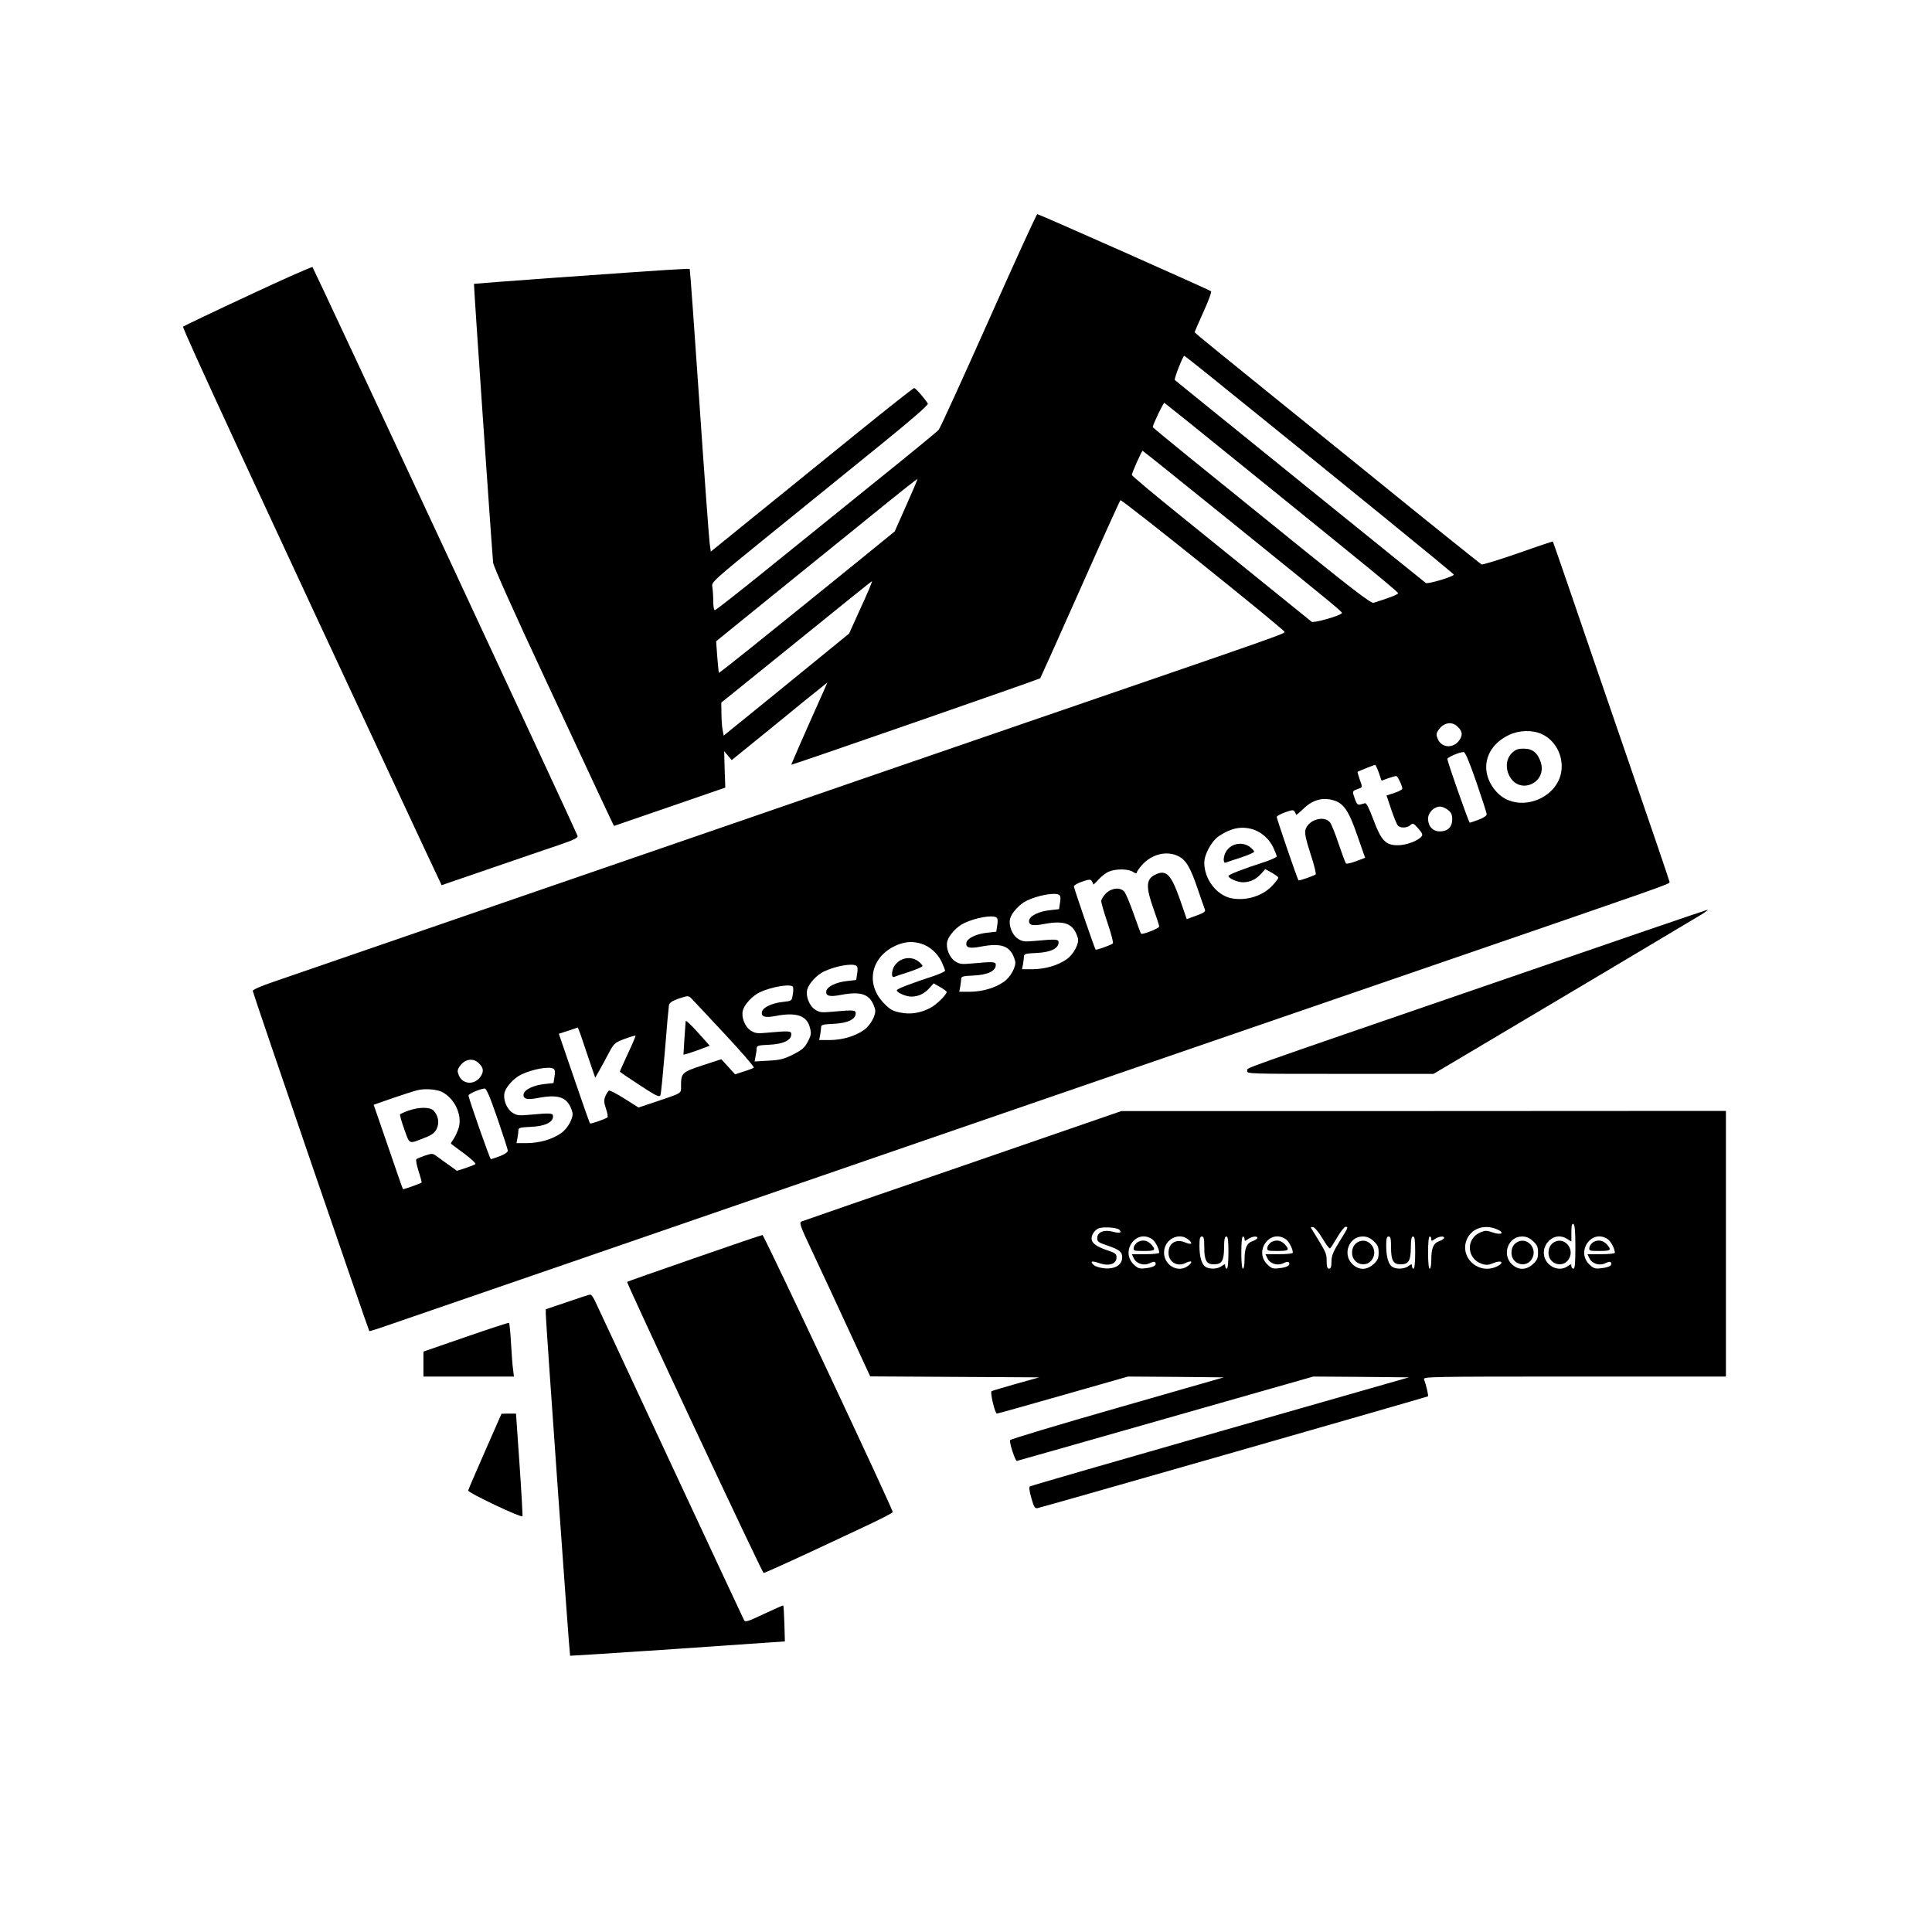
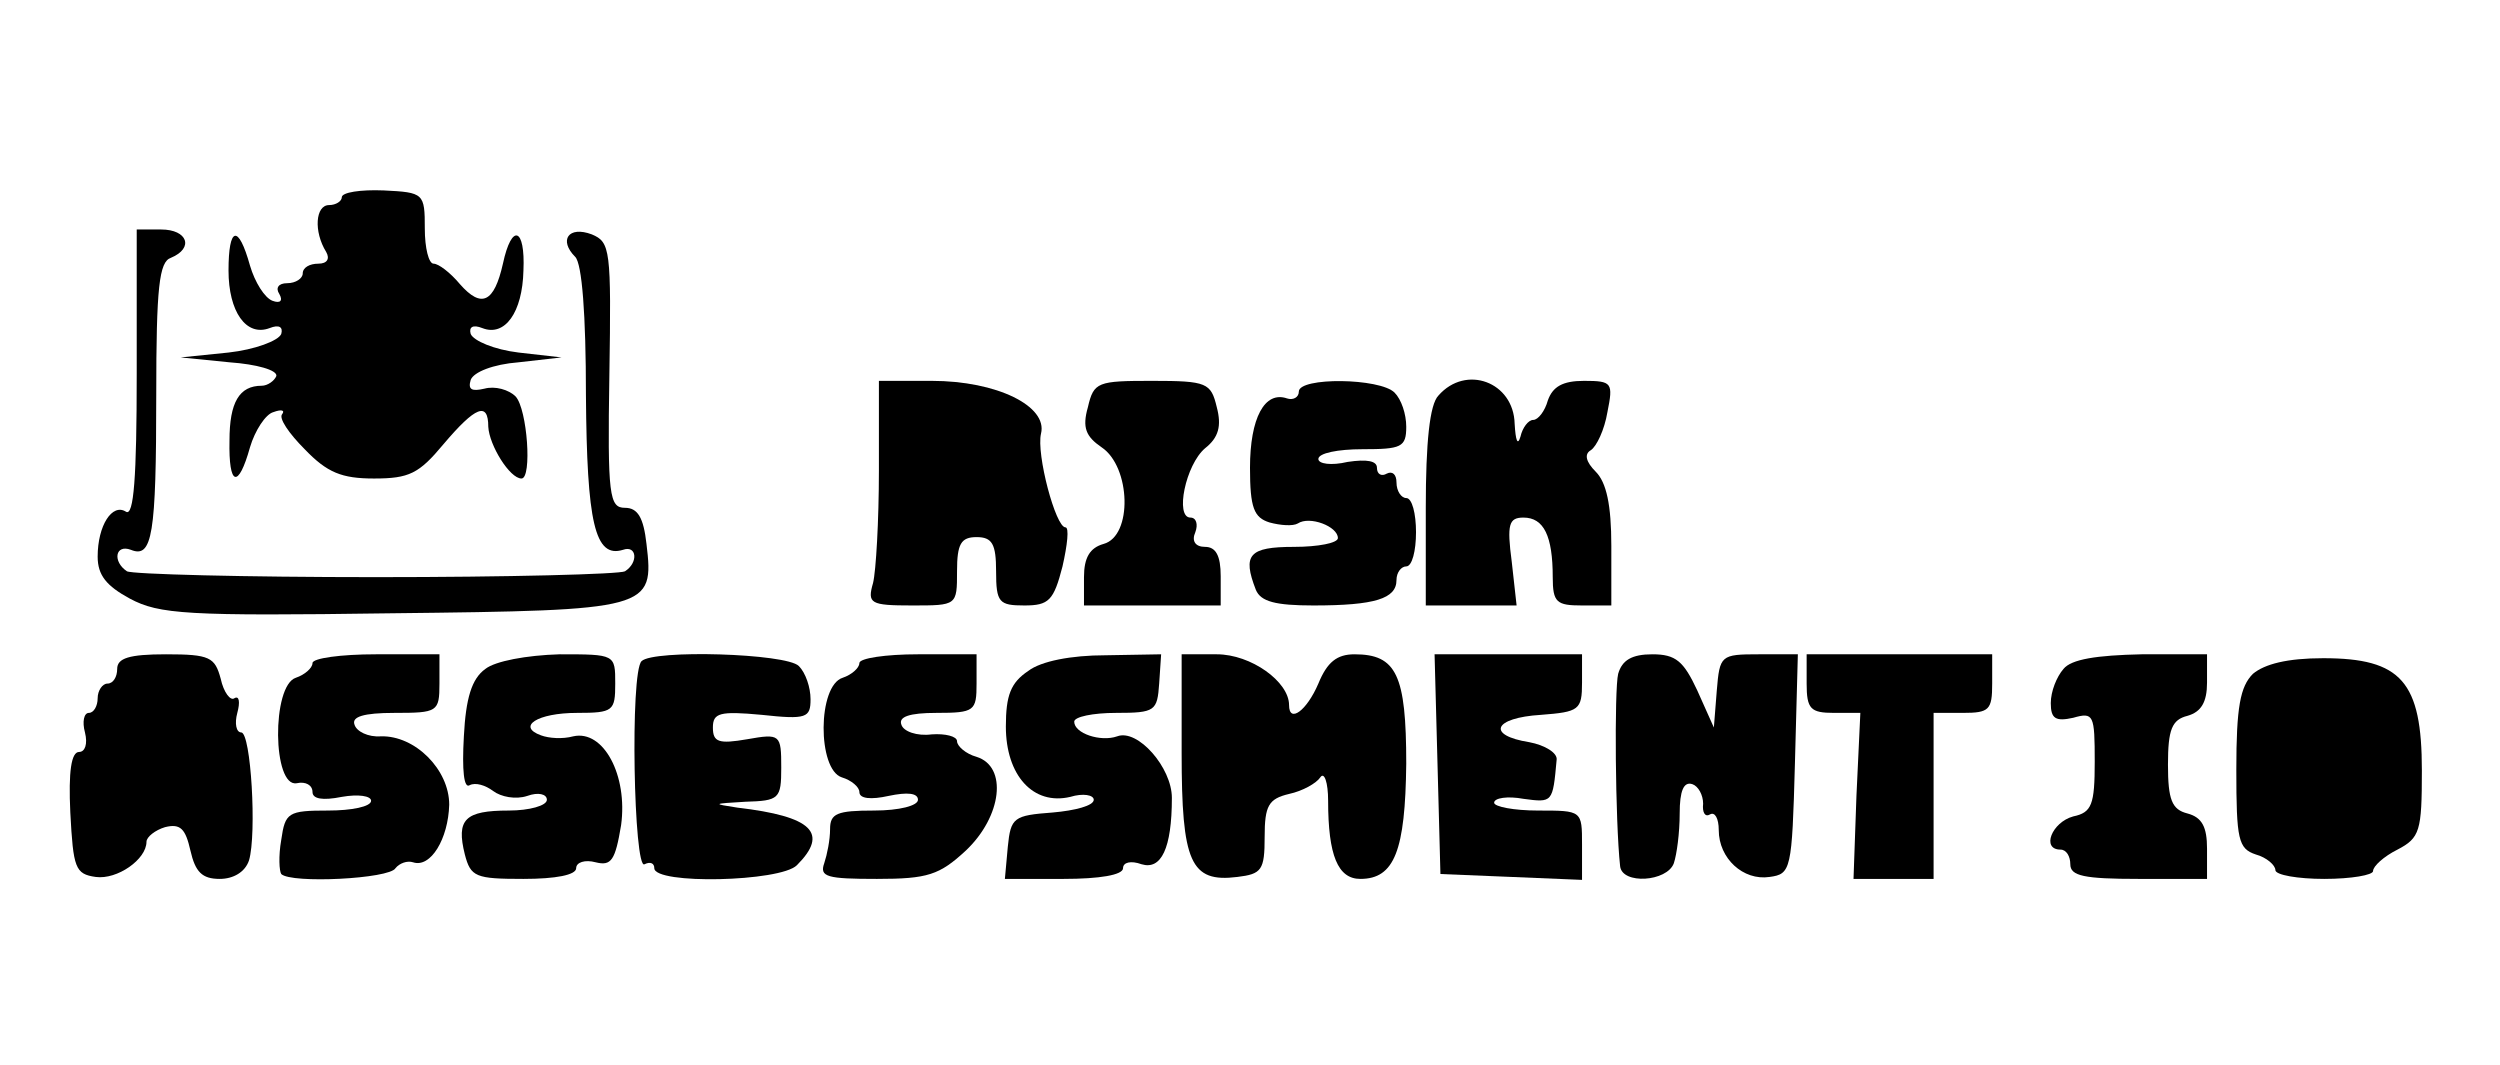
- <svg xmlns="http://www.w3.org/2000/svg" version="1.0" width="1200pt" height="1200pt" viewBox="0 0 1200 1200" preserveAspectRatio="xMidYMid meet">
-   <g transform="translate(0,1200) scale(0.1,-0.1)" fill="#000000" stroke="none">
-     <path d="M6140 10008 c-162 -363 -301 -669 -310 -678 -8 -10 -181 -152 -385 -316 -203 -164 -510 -412 -682 -551 -172 -139 -317 -253 -323 -253 -6 0 -10 25 -10 59 0 32 -3 72 -6 88 -5 28 8 39 358 323 200 162 504 408 676 548 200 162 310 257 305 265 -17 29 -76 97 -85 97 -5 0 -158 -121 -341 -269 -183 -148 -465 -377 -627 -508 l-295 -239 -7 50 c-4 28 -33 422 -64 876 -31 454 -58 827 -60 829 -4 4 -79 0 -838 -54 -275 -20 -501 -37 -502 -38 -3 -2 112 -1665 119 -1732 3 -25 127 -302 327 -730 321 -689 422 -905 424 -905 1 0 156 54 346 119 l345 119 -4 113 -3 113 23 -27 24 -28 260 211 c142 117 276 225 297 241 l37 30 -23 -53 c-126 -281 -203 -458 -201 -458 12 0 1540 531 1546 537 3 5 115 253 248 553 133 300 246 549 250 553 8 8 1013 -799 1019 -817 4 -12 9 -10 -1613 -567 -720 -248 -1434 -493 -1585 -546 -889 -306 -2993 -1031 -3092 -1065 -70 -24 -118 -45 -118 -53 0 -12 718 -2106 724 -2113 2 -1 48 13 102 32 54 19 511 176 1014 349 503 174 1577 543 2385 822 809 279 2129 733 2935 1010 1663 572 1640 563 1640 577 0 5 -120 357 -266 781 -146 425 -309 898 -361 1052 -53 154 -97 281 -98 282 0 1 -97 -31 -215 -73 -118 -41 -220 -72 -227 -70 -7 3 -343 272 -745 599 -403 326 -802 648 -885 716 -84 68 -153 125 -153 128 0 2 25 59 55 126 30 66 52 124 47 128 -10 9 -1069 479 -1079 479 -5 0 -141 -298 -303 -662z m1402 -365 c795 -642 1488 -1206 1488 -1212 0 -12 -163 -61 -174 -52 -6 4 -274 221 -596 481 -322 261 -668 541 -770 623 -102 82 -188 153 -193 157 -6 6 50 150 59 150 2 0 86 -66 186 -147z m125 -495 c236 -190 560 -454 722 -585 162 -131 295 -242 295 -247 1 -8 -53 -29 -152 -60 -15 -5 -114 70 -450 341 -236 191 -541 438 -676 547 -135 109 -246 201 -246 203 0 15 66 153 72 151 4 -2 200 -159 435 -350z m-44 -370 c723 -584 719 -581 710 -588 -20 -18 -174 -61 -186 -52 -16 13 -434 351 -810 655 -169 136 -307 252 -307 257 0 12 61 150 67 150 2 0 239 -190 526 -422z m-1994 83 l-72 -162 -231 -188 c-606 -491 -858 -693 -861 -690 -1 2 -6 47 -10 100 l-7 96 328 266 c181 146 462 374 624 505 162 132 296 238 298 237 2 -2 -29 -75 -69 -164z m-230 -518 c-11 -27 -44 -100 -73 -163 l-52 -115 -104 -85 c-57 -47 -232 -189 -389 -317 l-286 -232 -7 37 c-4 20 -7 66 -7 102 l-1 66 197 159 c606 490 736 595 739 595 1 0 -6 -21 -17 -47z m3656 -858 c29 -28 31 -51 9 -83 -37 -53 -111 -48 -134 9 -10 24 -10 33 4 54 32 48 85 57 121 20z m520 -44 c76 -34 125 -114 125 -201 0 -200 -276 -305 -407 -156 -108 123 -71 281 82 352 62 29 143 31 200 5z m-406 -296 c35 -102 64 -192 65 -201 1 -10 -16 -22 -49 -35 -27 -10 -53 -19 -56 -19 -6 0 -139 378 -139 396 0 10 73 42 100 43 11 1 33 -53 79 -184z m-605 56 l17 -50 41 15 c22 8 45 14 50 14 9 0 38 -60 38 -79 0 -5 -22 -17 -49 -26 l-49 -16 29 -86 c16 -47 34 -92 40 -99 15 -19 58 -18 79 1 16 14 20 12 49 -21 25 -28 29 -39 21 -49 -23 -28 -96 -55 -148 -55 -76 0 -103 29 -152 160 -26 69 -43 104 -52 101 -7 -2 -21 -6 -30 -8 -17 -5 -24 5 -42 63 -5 18 -1 24 24 32 35 13 34 8 15 62 -8 24 -14 44 -13 46 4 3 102 43 109 43 3 1 13 -21 23 -48z m-284 -171 c65 -18 97 -64 150 -218 l49 -140 -56 -21 c-31 -12 -60 -18 -63 -14 -4 4 -24 59 -45 120 -20 62 -45 123 -54 135 -38 46 -136 16 -153 -47 -5 -21 3 -59 32 -149 22 -66 36 -123 32 -127 -11 -9 -103 -41 -107 -37 -6 6 -135 382 -135 394 0 5 23 18 51 28 43 16 53 17 60 5 5 -8 9 -17 9 -20 0 -3 20 13 44 36 57 56 119 74 186 55z m714 -61 c20 -16 26 -29 26 -58 0 -48 -28 -75 -77 -75 -44 0 -73 32 -73 79 0 38 37 75 75 75 12 0 34 -9 49 -21z m-1213 -120 c53 -16 103 -60 128 -114 11 -24 21 -49 21 -54 0 -5 -30 -19 -67 -32 -144 -47 -233 -81 -233 -90 0 -14 57 -39 89 -39 44 0 80 16 112 51 l28 31 41 -23 c22 -13 40 -26 40 -30 0 -5 -14 -24 -32 -44 -60 -69 -167 -103 -261 -84 -92 20 -167 119 -167 221 0 51 46 135 91 165 76 50 139 63 210 42z m-464 -166 c48 -22 77 -70 122 -204 21 -62 42 -121 45 -129 5 -12 -8 -21 -53 -37 l-60 -22 -42 122 c-57 161 -87 189 -158 152 -53 -27 -54 -77 -6 -211 19 -53 35 -102 35 -109 0 -11 -106 -53 -113 -44 -2 2 -23 58 -46 124 -23 65 -49 127 -58 137 -26 29 -79 23 -114 -11 -16 -16 -29 -38 -29 -48 0 -11 18 -73 40 -138 22 -65 37 -122 32 -125 -11 -10 -103 -43 -107 -38 -6 6 -135 382 -135 393 0 6 23 19 51 29 43 15 53 15 60 4 5 -7 9 -17 9 -21 0 -4 15 9 32 29 18 20 47 43 65 50 44 19 123 18 151 -2 12 -8 22 -11 22 -5 0 6 15 27 32 47 60 68 152 92 225 57z m-739 -241 c9 -6 11 -21 6 -49 l-6 -40 -54 -6 c-70 -7 -128 -35 -132 -64 -4 -29 21 -36 88 -23 135 26 189 4 215 -88 9 -33 -28 -102 -71 -131 -55 -38 -132 -60 -208 -61 l-68 0 6 31 c3 17 6 39 6 49 0 15 11 18 79 21 86 4 136 28 136 65 0 21 -14 22 -145 10 -66 -6 -79 -5 -107 13 -36 23 -60 83 -49 125 9 36 59 91 104 112 71 34 174 52 200 36z m-390 -140 c9 -6 11 -21 6 -49 l-6 -40 -54 -6 c-70 -7 -128 -35 -132 -64 -4 -29 21 -36 88 -23 135 26 189 4 215 -88 9 -33 -28 -102 -71 -131 -55 -38 -132 -60 -208 -61 l-68 0 6 31 c3 17 6 39 6 49 0 15 11 18 79 21 86 4 136 28 136 65 0 21 -14 22 -145 10 -66 -6 -79 -5 -107 13 -36 23 -60 83 -49 125 9 36 59 91 104 112 71 34 174 52 200 36z m-467 -163 c53 -16 103 -60 128 -114 11 -24 21 -49 21 -54 0 -5 -30 -19 -67 -32 -144 -47 -233 -81 -233 -90 0 -14 57 -39 89 -39 44 0 80 16 112 51 l28 31 41 -23 c22 -13 40 -26 40 -30 0 -17 -65 -81 -101 -99 -63 -33 -125 -42 -188 -29 -46 9 -64 19 -101 58 -123 126 -76 305 97 367 47 16 85 17 134 3z m-403 -137 c9 -6 11 -21 6 -49 l-6 -40 -54 -6 c-70 -7 -128 -35 -132 -64 -4 -29 21 -36 88 -23 135 26 189 4 215 -88 9 -33 -28 -102 -71 -131 -55 -38 -132 -60 -208 -61 l-68 0 6 31 c3 17 6 39 6 49 0 15 11 18 79 21 86 4 136 28 136 65 0 21 -14 22 -145 10 -66 -6 -79 -5 -107 13 -36 23 -60 83 -49 125 9 36 59 91 104 112 71 34 174 52 200 36z m-393 -131 c3 -6 3 -27 -1 -49 -6 -39 -6 -39 -60 -45 -70 -7 -128 -35 -132 -64 -4 -29 21 -36 88 -23 126 24 191 2 210 -71 10 -37 9 -47 -12 -88 -20 -38 -35 -52 -91 -80 -57 -29 -80 -35 -154 -39 l-86 -5 6 33 c4 18 7 40 7 50 0 15 11 18 79 21 86 4 136 28 136 65 0 21 -14 22 -145 10 -66 -6 -79 -5 -107 13 -36 23 -60 83 -49 125 9 36 59 91 104 112 72 35 194 55 207 35z m-426 -291 c105 -112 187 -207 183 -211 -4 -4 -32 -15 -62 -24 l-54 -18 -43 47 -43 47 -116 -38 c-128 -42 -134 -47 -134 -128 0 -49 13 -41 -174 -104 l-90 -30 -87 55 c-49 31 -92 53 -97 50 -5 -3 -15 -19 -22 -35 -10 -25 -9 -38 4 -78 9 -26 13 -50 9 -53 -13 -11 -104 -42 -108 -38 -3 2 -47 128 -99 280 l-95 277 59 19 59 20 16 -41 c8 -23 32 -94 53 -157 l39 -114 25 44 c14 25 41 74 59 109 33 61 37 65 98 88 35 13 66 22 68 20 2 -2 -19 -52 -47 -111 -27 -59 -50 -109 -50 -112 0 -2 55 -40 123 -84 104 -68 123 -77 129 -62 4 9 16 134 28 277 11 143 23 270 25 282 4 16 20 26 62 41 54 18 59 18 75 3 9 -9 102 -108 207 -221z m-1524 -185 c29 -28 31 -51 9 -83 -37 -53 -111 -48 -134 9 -10 24 -10 33 4 54 32 48 85 57 121 20z m463 -33 c9 -6 11 -21 6 -49 l-6 -40 -54 -6 c-70 -7 -128 -35 -132 -64 -4 -29 21 -36 88 -23 135 26 189 4 215 -88 9 -33 -28 -102 -71 -131 -55 -38 -132 -60 -208 -61 l-68 0 6 31 c3 17 6 39 6 49 0 15 11 18 79 21 86 4 136 28 136 65 0 21 -14 22 -145 10 -66 -6 -79 -5 -107 13 -36 23 -60 83 -49 125 9 36 59 91 104 112 71 34 174 52 200 36z m-693 -144 c78 -40 126 -140 105 -220 -7 -23 -21 -55 -32 -71 -11 -15 -19 -29 -17 -31 2 -2 39 -29 82 -61 43 -32 74 -61 70 -65 -4 -4 -32 -15 -61 -25 l-54 -17 -46 33 c-26 18 -60 43 -76 55 -28 21 -31 21 -75 7 -25 -9 -50 -19 -55 -23 -4 -5 2 -38 14 -75 12 -36 20 -68 19 -70 -7 -6 -113 -44 -116 -41 -2 1 -43 120 -92 263 l-90 261 117 41 c64 22 135 45 157 50 44 11 118 5 150 -11z m344 -163 c35 -102 64 -192 65 -201 1 -10 -16 -22 -49 -35 -27 -10 -53 -19 -56 -19 -6 0 -139 378 -139 396 0 10 72 41 100 43 11 1 33 -51 79 -184z" />
-     <path d="M9389 7321 c-36 -36 -40 -98 -9 -149 66 -108 227 -32 191 90 -19 61 -51 88 -106 88 -38 0 -52 -5 -76 -29z" />
-     <path d="M7651 6746 c-13 -7 -30 -24 -37 -37 -17 -31 -18 -73 -1 -67 6 3 49 17 95 32 45 15 82 31 82 36 0 5 -12 18 -26 29 -30 24 -78 27 -113 7z" />
-     <path d="M5588 6033 c-14 -9 -31 -27 -37 -40 -15 -33 -14 -66 2 -61 6 3 49 17 95 32 45 15 82 31 82 36 0 5 -12 18 -26 29 -32 25 -79 27 -116 4z" />
-     <path d="M4259 5658 c-1 -7 -4 -57 -8 -111 l-6 -98 23 6 c13 3 49 16 82 28 l58 22 -74 83 c-41 45 -74 77 -75 70z" />
-     <path d="M2538 5102 c-26 -9 -49 -20 -53 -23 -3 -4 9 -45 26 -93 35 -97 25 -93 129 -52 42 16 59 29 72 54 18 37 11 81 -18 113 -22 24 -90 24 -156 1z" />
-     <path d="M1540 10163 c-217 -101 -399 -188 -403 -192 -7 -7 441 -976 1495 -3233 l111 -236 306 105 c168 58 359 123 424 145 94 32 118 44 114 57 -5 20 -1638 3524 -1646 3532 -3 4 -184 -76 -401 -178z" />
-     <path d="M9305 5904 c-1703 -586 -1552 -532 -1558 -555 -5 -19 8 -19 576 -19 l581 0 145 86 c526 312 1484 882 1521 905 25 16 41 28 35 28 -5 0 -590 -200 -1300 -445z" />
-     <path d="M5980 4759 c-542 -186 -993 -342 -1002 -346 -15 -7 -8 -28 63 -178 44 -93 144 -308 222 -477 l142 -307 525 -3 525 -3 -143 -40 c-79 -22 -148 -43 -153 -46 -11 -6 21 -139 33 -139 5 0 190 52 411 115 l403 115 297 -2 298 -3 -662 -190 c-364 -104 -663 -194 -665 -200 -6 -15 32 -130 42 -129 5 1 421 119 925 263 l916 261 297 -2 297 -3 -1171 -335 c-644 -184 -1176 -338 -1182 -342 -8 -4 -5 -26 8 -73 16 -56 22 -66 39 -62 29 5 2419 690 2424 694 5 4 -11 71 -24 106 -7 16 42 17 934 17 l941 0 0 825 0 825 -1877 -1 -1878 0 -985 -340z m3805 -502 c0 -104 -3 -137 -12 -137 -7 0 -13 7 -13 16 0 14 -2 14 -22 0 -36 -26 -85 -20 -119 13 -82 83 20 218 116 155 l25 -16 0 57 c0 41 3 56 12 53 9 -3 13 -42 13 -141z m-2833 105 c19 -19 2 -24 -41 -12 -54 14 -96 -3 -96 -40 0 -22 8 -28 63 -46 77 -27 92 -39 92 -74 0 -46 -43 -73 -108 -68 -31 3 -60 12 -69 21 -25 24 -13 28 39 10 59 -19 103 -3 103 37 0 22 -8 28 -65 47 -63 22 -90 43 -90 71 0 23 20 53 43 62 28 12 115 6 129 -8z m1262 -54 c22 -37 43 -65 47 -62 4 2 24 33 45 69 21 36 44 65 51 65 19 0 18 -3 -37 -91 -40 -65 -50 -89 -50 -125 0 -32 -4 -44 -15 -44 -11 0 -15 12 -15 48 0 48 -1 50 -97 205 -3 5 3 7 13 5 10 -1 36 -33 58 -70z m1083 57 c52 -22 30 -39 -25 -20 -37 13 -47 13 -76 1 -93 -39 -87 -164 8 -196 28 -9 42 -8 72 5 48 20 70 4 26 -19 -118 -61 -246 59 -187 175 33 62 108 85 182 54z m-2142 -61 c20 -13 45 -60 45 -85 0 -5 -38 -9 -85 -9 l-85 0 12 -25 c15 -34 63 -49 99 -31 19 9 31 11 35 4 10 -17 -12 -30 -60 -35 -40 -5 -48 -2 -76 25 -82 83 18 220 115 156z m226 -3 c32 -26 20 -35 -22 -17 -55 22 -100 -5 -101 -63 -2 -58 53 -92 105 -66 38 19 50 9 18 -16 -60 -49 -151 0 -151 81 0 81 91 130 151 81z m99 -49 c0 -81 14 -105 59 -105 50 0 63 21 64 102 0 52 4 71 14 71 10 0 13 -23 13 -100 0 -60 -4 -100 -10 -100 -5 0 -10 7 -10 16 0 14 -2 14 -22 0 -25 -18 -70 -21 -98 -6 -25 13 -40 62 -40 131 0 46 3 59 15 59 12 0 15 -14 15 -68z m250 52 c0 -14 2 -14 22 0 25 17 58 21 58 7 0 -5 -14 -14 -30 -20 -37 -12 -50 -44 -50 -117 0 -30 -4 -54 -10 -54 -6 0 -10 40 -10 100 0 60 4 100 10 100 6 0 10 -7 10 -16z m255 0 c20 -13 45 -60 45 -85 0 -5 -38 -9 -85 -9 l-85 0 12 -25 c15 -34 63 -49 99 -31 19 9 31 11 35 4 10 -17 -12 -30 -60 -35 -40 -5 -48 -2 -76 25 -82 83 18 220 115 156z m546 -12 c26 -24 32 -36 32 -72 0 -36 -6 -48 -32 -72 -43 -39 -92 -38 -132 1 -62 62 -20 171 65 171 25 0 45 -8 67 -28z m109 -40 c0 -81 14 -105 59 -105 50 0 63 21 64 102 0 52 4 71 14 71 10 0 13 -23 13 -100 0 -60 -4 -100 -10 -100 -5 0 -10 7 -10 16 0 14 -2 14 -22 0 -25 -18 -70 -21 -98 -6 -25 13 -40 62 -40 131 0 46 3 59 15 59 12 0 15 -14 15 -68z m250 52 c0 -14 2 -14 22 0 25 17 58 21 58 7 0 -5 -14 -14 -30 -20 -37 -12 -50 -44 -50 -117 0 -30 -4 -54 -10 -54 -6 0 -10 40 -10 100 0 60 4 100 10 100 6 0 10 -7 10 -16z m631 -12 c26 -24 32 -36 32 -72 0 -36 -6 -48 -32 -72 -43 -39 -92 -38 -132 1 -62 62 -20 171 65 171 25 0 45 -8 67 -28z m464 12 c20 -13 45 -60 45 -85 0 -5 -38 -9 -85 -9 l-85 0 12 -25 c15 -34 63 -49 99 -31 19 9 31 11 35 4 10 -17 -12 -30 -60 -35 -40 -5 -48 -2 -76 25 -82 83 18 220 115 156z" />
-     <path d="M9665 4290 c-30 -11 -46 -35 -47 -69 -2 -79 102 -103 132 -30 24 57 -30 119 -85 99z" />
-     <path d="M7070 4287 c-14 -7 -26 -23 -28 -35 -3 -21 0 -22 62 -22 70 0 77 5 49 38 -24 27 -53 34 -83 19z" />
-     <path d="M7900 4287 c-14 -7 -26 -23 -28 -35 -3 -21 0 -22 62 -22 70 0 77 5 49 38 -24 27 -53 34 -83 19z" />
-     <path d="M8445 4290 c-30 -11 -46 -35 -47 -69 -2 -79 102 -103 132 -30 24 57 -30 119 -85 99z" />
-     <path d="M9435 4290 c-30 -11 -46 -35 -47 -69 -2 -79 102 -103 132 -30 24 57 -30 119 -85 99z" />
-     <path d="M9900 4287 c-14 -7 -26 -23 -28 -35 -3 -21 0 -22 62 -22 70 0 77 5 49 38 -24 27 -53 34 -83 19z" />
-     <path d="M4312 4185 c-228 -79 -415 -145 -417 -147 -5 -6 839 -1808 848 -1808 7 0 157 68 322 145 44 21 170 80 280 131 110 51 200 97 200 102 0 21 -800 1722 -809 1721 -6 0 -197 -65 -424 -144z" />
-     <path d="M3523 3913 l-133 -45 0 -31 c1 -61 147 -2117 151 -2121 2 -1 303 18 669 43 l665 46 -3 110 c-2 61 -5 111 -7 113 -1 2 -55 -22 -119 -52 -103 -49 -117 -53 -125 -38 -5 9 -211 451 -459 982 -247 531 -458 982 -468 1003 -10 20 -22 37 -28 36 -6 0 -71 -21 -143 -46z" />
-     <path d="M2893 3696 l-263 -91 0 -77 0 -78 281 0 281 0 -5 43 c-4 23 -9 97 -13 165 -4 67 -9 124 -13 126 -3 1 -124 -38 -268 -88z" />
-     <path d="M3013 2987 c-56 -128 -104 -238 -105 -245 -3 -13 328 -170 337 -160 2 2 -6 147 -18 321 l-22 317 -45 0 -45 -1 -102 -232z" />
+ <svg xmlns="http://www.w3.org/2000/svg" version="1.0" width="256pt" height="109pt" viewBox="0 0 256 109" preserveAspectRatio="xMidYMid meet">
+   <g transform="translate(0,109) scale(0.1,-0.1)" fill="#000000" stroke="none">
+     <path d="M350 888 c0 -4 -6 -8 -13 -8 -14 0 -16 -27 -3 -48 4 -7 1 -12 -8 -12 -9 0 -16 -4 -16 -10 0 -5 -7 -10 -16 -10 -9 0 -12 -5 -8 -11 4 -7 1 -10 -7 -7 -8 3 -18 19 -23 36 -12 43 -22 40 -22 -5 0 -42 18 -68 42 -59 10 4 14 1 12 -6 -3 -7 -27 -16 -54 -19 l-49 -5 50 -5 c28 -2 49 -8 48 -14 -2 -5 -9 -10 -15 -10 -23 0 -33 -17 -33 -56 -1 -47 9 -50 21 -7 5 17 16 34 24 36 8 3 12 2 9 -2 -4 -4 7 -20 23 -36 23 -24 38 -30 71 -30 36 0 46 5 71 35 33 39 46 44 46 18 1 -19 22 -53 34 -53 11 0 6 71 -6 84 -7 7 -21 11 -32 8 -13 -3 -17 -1 -14 9 3 8 23 16 49 18 l44 5 -44 5 c-25 3 -46 12 -49 19 -2 7 2 10 12 6 23 -9 41 16 42 59 2 44 -12 49 -21 7 -9 -40 -22 -46 -44 -21 -10 12 -22 21 -27 21 -5 0 -9 16 -9 36 0 36 -1 37 -42 39 -24 1 -43 -2 -43 -7z" />
+     <path d="M140 707 c0 -106 -3 -146 -11 -141 -14 9 -29 -14 -29 -46 0 -19 9 -30 33 -43 30 -16 58 -18 268 -15 265 3 269 4 261 71 -3 27 -9 37 -22 37 -16 0 -18 12 -16 136 2 129 1 136 -18 144 -24 9 -34 -6 -17 -23 7 -7 11 -59 11 -142 1 -130 9 -167 38 -158 14 5 16 -13 2 -22 -5 -3 -120 -6 -255 -6 -135 0 -250 3 -255 6 -15 10 -12 28 4 22 22 -9 26 15 26 159 0 110 3 136 15 140 24 10 17 29 -10 29 l-25 0 0 -148z" />
+     <path d="M900 608 c0 -51 -3 -103 -6 -115 -6 -21 -3 -23 40 -23 46 0 46 0 46 35 0 28 4 35 20 35 16 0 20 -7 20 -35 0 -32 3 -35 29 -35 25 0 30 5 39 40 5 22 7 40 3 40 -10 0 -30 75 -25 96 7 28 -45 54 -112 54 l-54 0 0 -92z" />
+     <path d="M1114 673 c-6 -21 -2 -30 14 -41 30 -20 32 -91 2 -99 -14 -4 -20 -14 -20 -34 l0 -29 70 0 70 0 0 30 c0 21 -5 30 -16 30 -10 0 -14 6 -10 15 3 8 1 15 -5 15 -16 0 -5 54 15 71 14 11 17 23 12 42 -6 25 -10 27 -66 27 -56 0 -60 -1 -66 -27z" />
+     <path d="M1330 689 c0 -6 -6 -9 -12 -7 -23 8 -38 -20 -38 -71 0 -41 4 -51 20 -56 11 -3 24 -4 29 -1 12 8 41 -3 41 -15 0 -5 -20 -9 -45 -9 -46 0 -53 -8 -39 -44 5 -12 20 -16 59 -16 63 0 85 7 85 26 0 8 5 14 10 14 6 0 10 16 10 35 0 19 -4 35 -10 35 -5 0 -10 7 -10 16 0 8 -4 12 -10 9 -5 -3 -10 -1 -10 6 0 7 -10 9 -30 6 -17 -4 -30 -2 -30 3 0 6 20 10 45 10 40 0 45 2 45 23 0 13 -5 28 -12 35 -15 15 -98 16 -98 1z" />
+     <path d="M1473 685 c-9 -9 -13 -48 -13 -115 l0 -100 46 0 47 0 -5 45 c-5 38 -3 45 12 45 21 0 30 -19 30 -61 0 -26 4 -29 30 -29 l30 0 0 61 c0 42 -5 65 -16 76 -10 10 -12 18 -5 22 6 4 14 21 17 39 6 30 5 32 -24 32 -22 0 -32 -6 -37 -20 -3 -11 -10 -20 -15 -20 -5 0 -11 -8 -13 -17 -3 -10 -5 -4 -6 13 -1 43 -50 61 -78 29z" />
+     <path d="M120 405 c0 -8 -4 -15 -10 -15 -5 0 -10 -7 -10 -15 0 -8 -4 -15 -9 -15 -5 0 -7 -9 -4 -20 3 -12 0 -20 -6 -20 -8 0 -11 -20 -9 -62 3 -57 5 -63 26 -66 22 -3 52 18 52 36 0 5 9 12 19 15 16 4 21 -2 26 -24 5 -22 12 -29 30 -29 14 0 26 7 30 19 8 27 2 131 -8 131 -5 0 -7 9 -4 20 3 11 2 18 -3 15 -4 -3 -11 6 -14 20 -6 22 -11 25 -56 25 -38 0 -50 -4 -50 -15z" />
+     <path d="M320 411 c0 -5 -8 -12 -17 -15 -25 -8 -24 -113 1 -108 9 2 16 -2 16 -9 0 -7 10 -9 30 -5 17 3 30 1 30 -4 0 -6 -20 -10 -44 -10 -41 0 -44 -2 -48 -30 -3 -17 -2 -32 0 -35 10 -10 111 -5 117 6 4 5 12 8 18 6 18 -6 36 24 37 59 0 36 -35 71 -70 70 -13 -1 -25 5 -27 12 -3 8 9 12 41 12 44 0 46 1 46 30 l0 30 -65 0 c-36 0 -65 -4 -65 -9z" />
+     <path d="M497 405 c-14 -10 -20 -30 -22 -69 -2 -35 0 -54 6 -50 6 3 16 0 24 -6 8 -6 23 -9 35 -5 11 4 20 2 20 -4 0 -6 -18 -11 -39 -11 -45 0 -54 -9 -45 -45 6 -23 11 -25 60 -25 33 0 54 4 54 11 0 6 9 9 20 6 16 -4 20 2 26 38 7 51 -18 98 -49 91 -11 -3 -25 -2 -33 1 -25 9 -4 23 37 23 37 0 39 2 39 30 0 30 0 30 -57 30 -34 -1 -66 -7 -76 -15z" />
+     <path d="M657 413 c-12 -11 -8 -215 3 -208 6 3 10 1 10 -4 0 -17 129 -14 146 3 33 33 16 50 -61 59 -26 4 -25 4 8 6 35 1 37 3 37 35 0 34 -1 35 -35 29 -29 -5 -35 -3 -35 12 0 15 7 17 50 13 46 -5 50 -3 50 16 0 12 -5 27 -12 34 -13 13 -149 17 -161 5z" />
+     <path d="M880 411 c0 -5 -8 -12 -17 -15 -26 -8 -26 -94 -1 -102 10 -3 18 -10 18 -15 0 -7 12 -8 30 -4 19 4 30 3 30 -4 0 -6 -19 -11 -45 -11 -38 0 -45 -3 -45 -19 0 -11 -3 -26 -6 -35 -5 -14 3 -16 54 -16 52 0 64 4 91 29 37 35 43 86 11 96 -11 3 -20 11 -20 16 0 5 -12 8 -26 7 -15 -2 -29 3 -31 10 -3 8 8 12 36 12 39 0 41 2 41 30 l0 30 -60 0 c-33 0 -60 -4 -60 -9z" />
+     <path d="M1053 403 c-18 -12 -23 -25 -23 -57 0 -50 28 -81 66 -72 13 4 24 2 24 -3 0 -6 -19 -11 -42 -13 -40 -3 -43 -5 -46 -35 l-3 -33 60 0 c37 0 61 4 61 11 0 6 8 8 19 4 20 -6 31 16 31 68 0 31 -35 71 -56 63 -17 -6 -44 3 -44 15 0 5 19 9 43 9 40 0 42 2 44 30 l2 30 -57 -1 c-35 0 -66 -6 -79 -16z" />
+     <path d="M1210 319 c0 -112 9 -133 57 -127 25 3 28 7 28 41 0 32 4 39 25 44 14 3 28 11 32 17 4 6 8 -5 8 -24 0 -56 10 -80 33 -80 35 0 46 29 47 118 0 91 -10 112 -53 112 -18 0 -28 -8 -37 -30 -12 -28 -30 -41 -30 -22 0 24 -39 52 -74 52 l-36 0 0 -101z" />
+     <path d="M1472 308 l3 -113 73 -3 72 -3 0 36 c0 35 0 35 -45 35 -25 0 -45 4 -45 8 0 5 14 7 30 4 30 -4 30 -4 34 40 1 7 -12 15 -28 18 -44 7 -37 25 12 28 39 3 42 5 42 33 l0 29 -75 0 -76 0 3 -112z" />
+     <path d="M1657 400 c-4 -16 -3 -151 2 -197 2 -19 48 -16 55 3 3 9 6 31 6 51 0 23 4 33 13 30 6 -2 11 -11 11 -20 -1 -9 2 -14 7 -11 5 3 9 -4 9 -16 0 -29 25 -52 52 -48 22 3 23 7 26 116 l3 112 -40 0 c-39 0 -40 -1 -43 -37 l-3 -38 -17 38 c-14 30 -22 37 -46 37 -21 0 -31 -6 -35 -20z" />
+     <path d="M1850 390 c0 -26 4 -30 28 -30 l27 0 -4 -85 -3 -85 41 0 41 0 0 85 0 85 30 0 c27 0 30 3 30 30 l0 30 -95 0 -95 0 0 -30z" />
+     <path d="M2113 405 c-7 -8 -13 -23 -13 -35 0 -16 5 -19 23 -15 21 6 22 3 22 -45 0 -44 -3 -52 -22 -56 -22 -6 -33 -34 -13 -34 6 0 10 -7 10 -15 0 -12 14 -15 70 -15 l70 0 0 31 c0 22 -5 32 -20 36 -16 4 -20 14 -20 50 0 36 4 46 20 50 14 4 20 14 20 34 l0 29 -67 0 c-46 -1 -72 -5 -80 -15z" />
+     <path d="M2307 400 c-13 -13 -17 -34 -17 -98 0 -72 2 -81 20 -87 11 -3 20 -11 20 -16 0 -5 23 -9 50 -9 28 0 50 4 50 8 0 5 11 15 25 22 23 12 25 19 25 81 0 91 -21 115 -101 115 -37 0 -60 -6 -72 -16z" />
  </g>
</svg>
